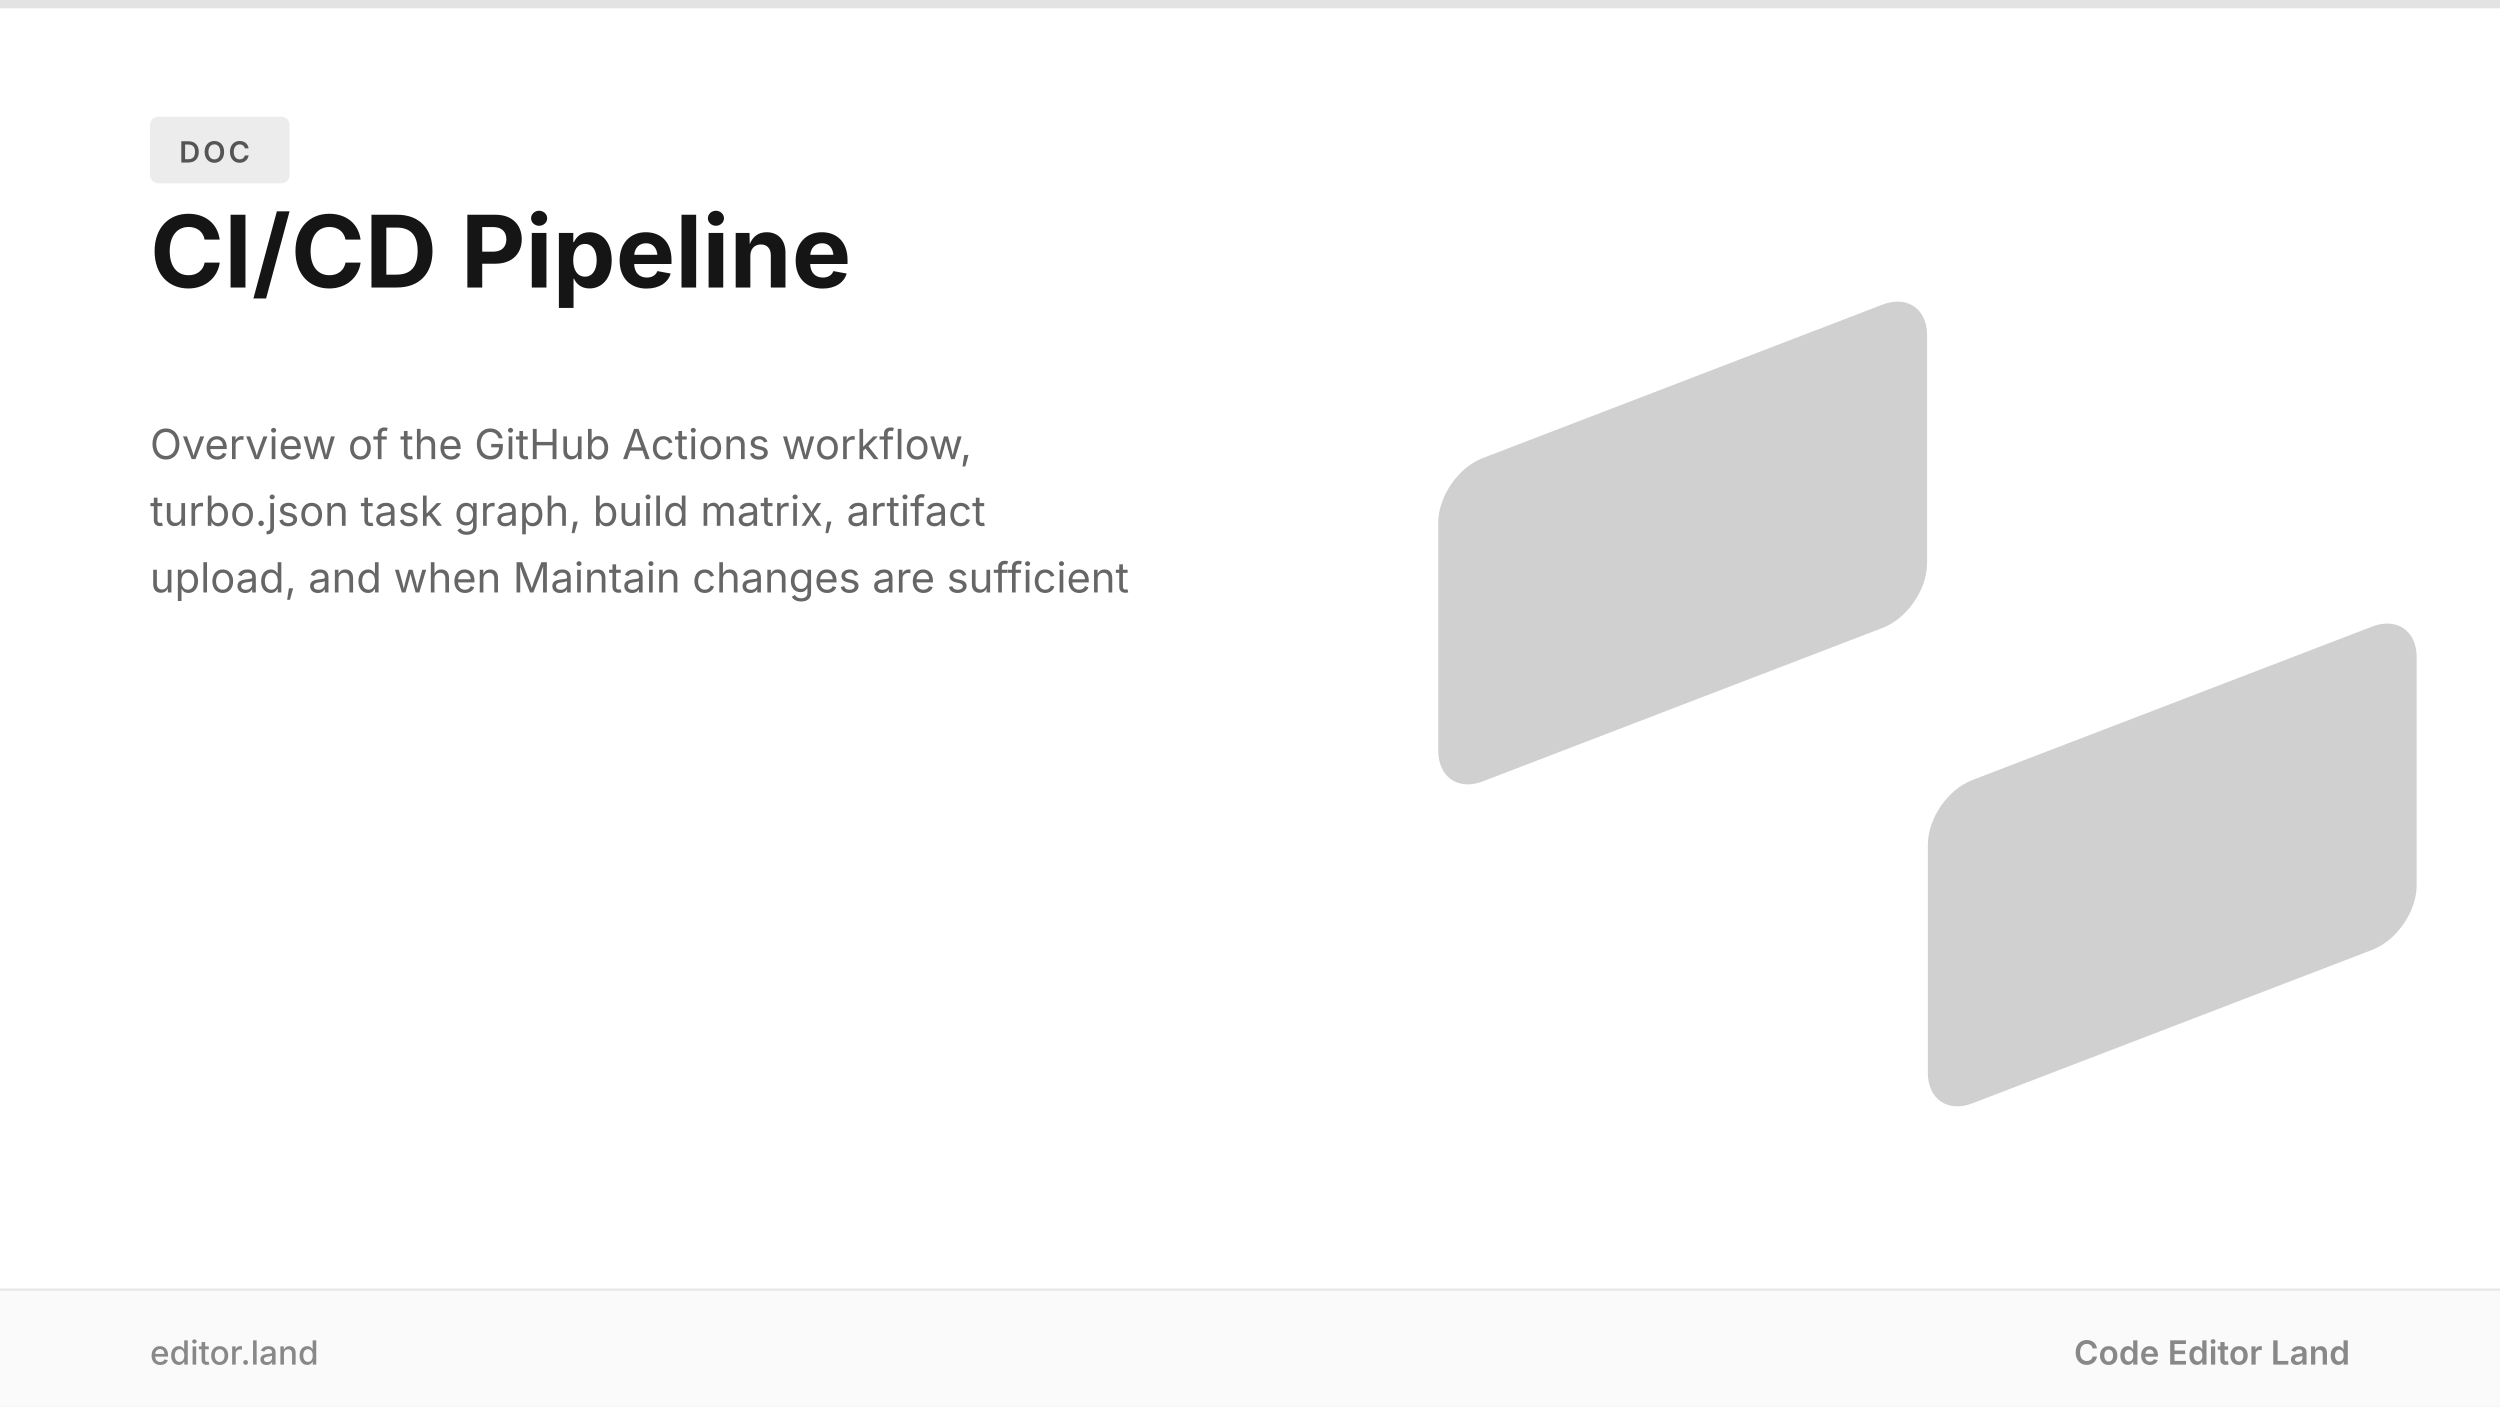
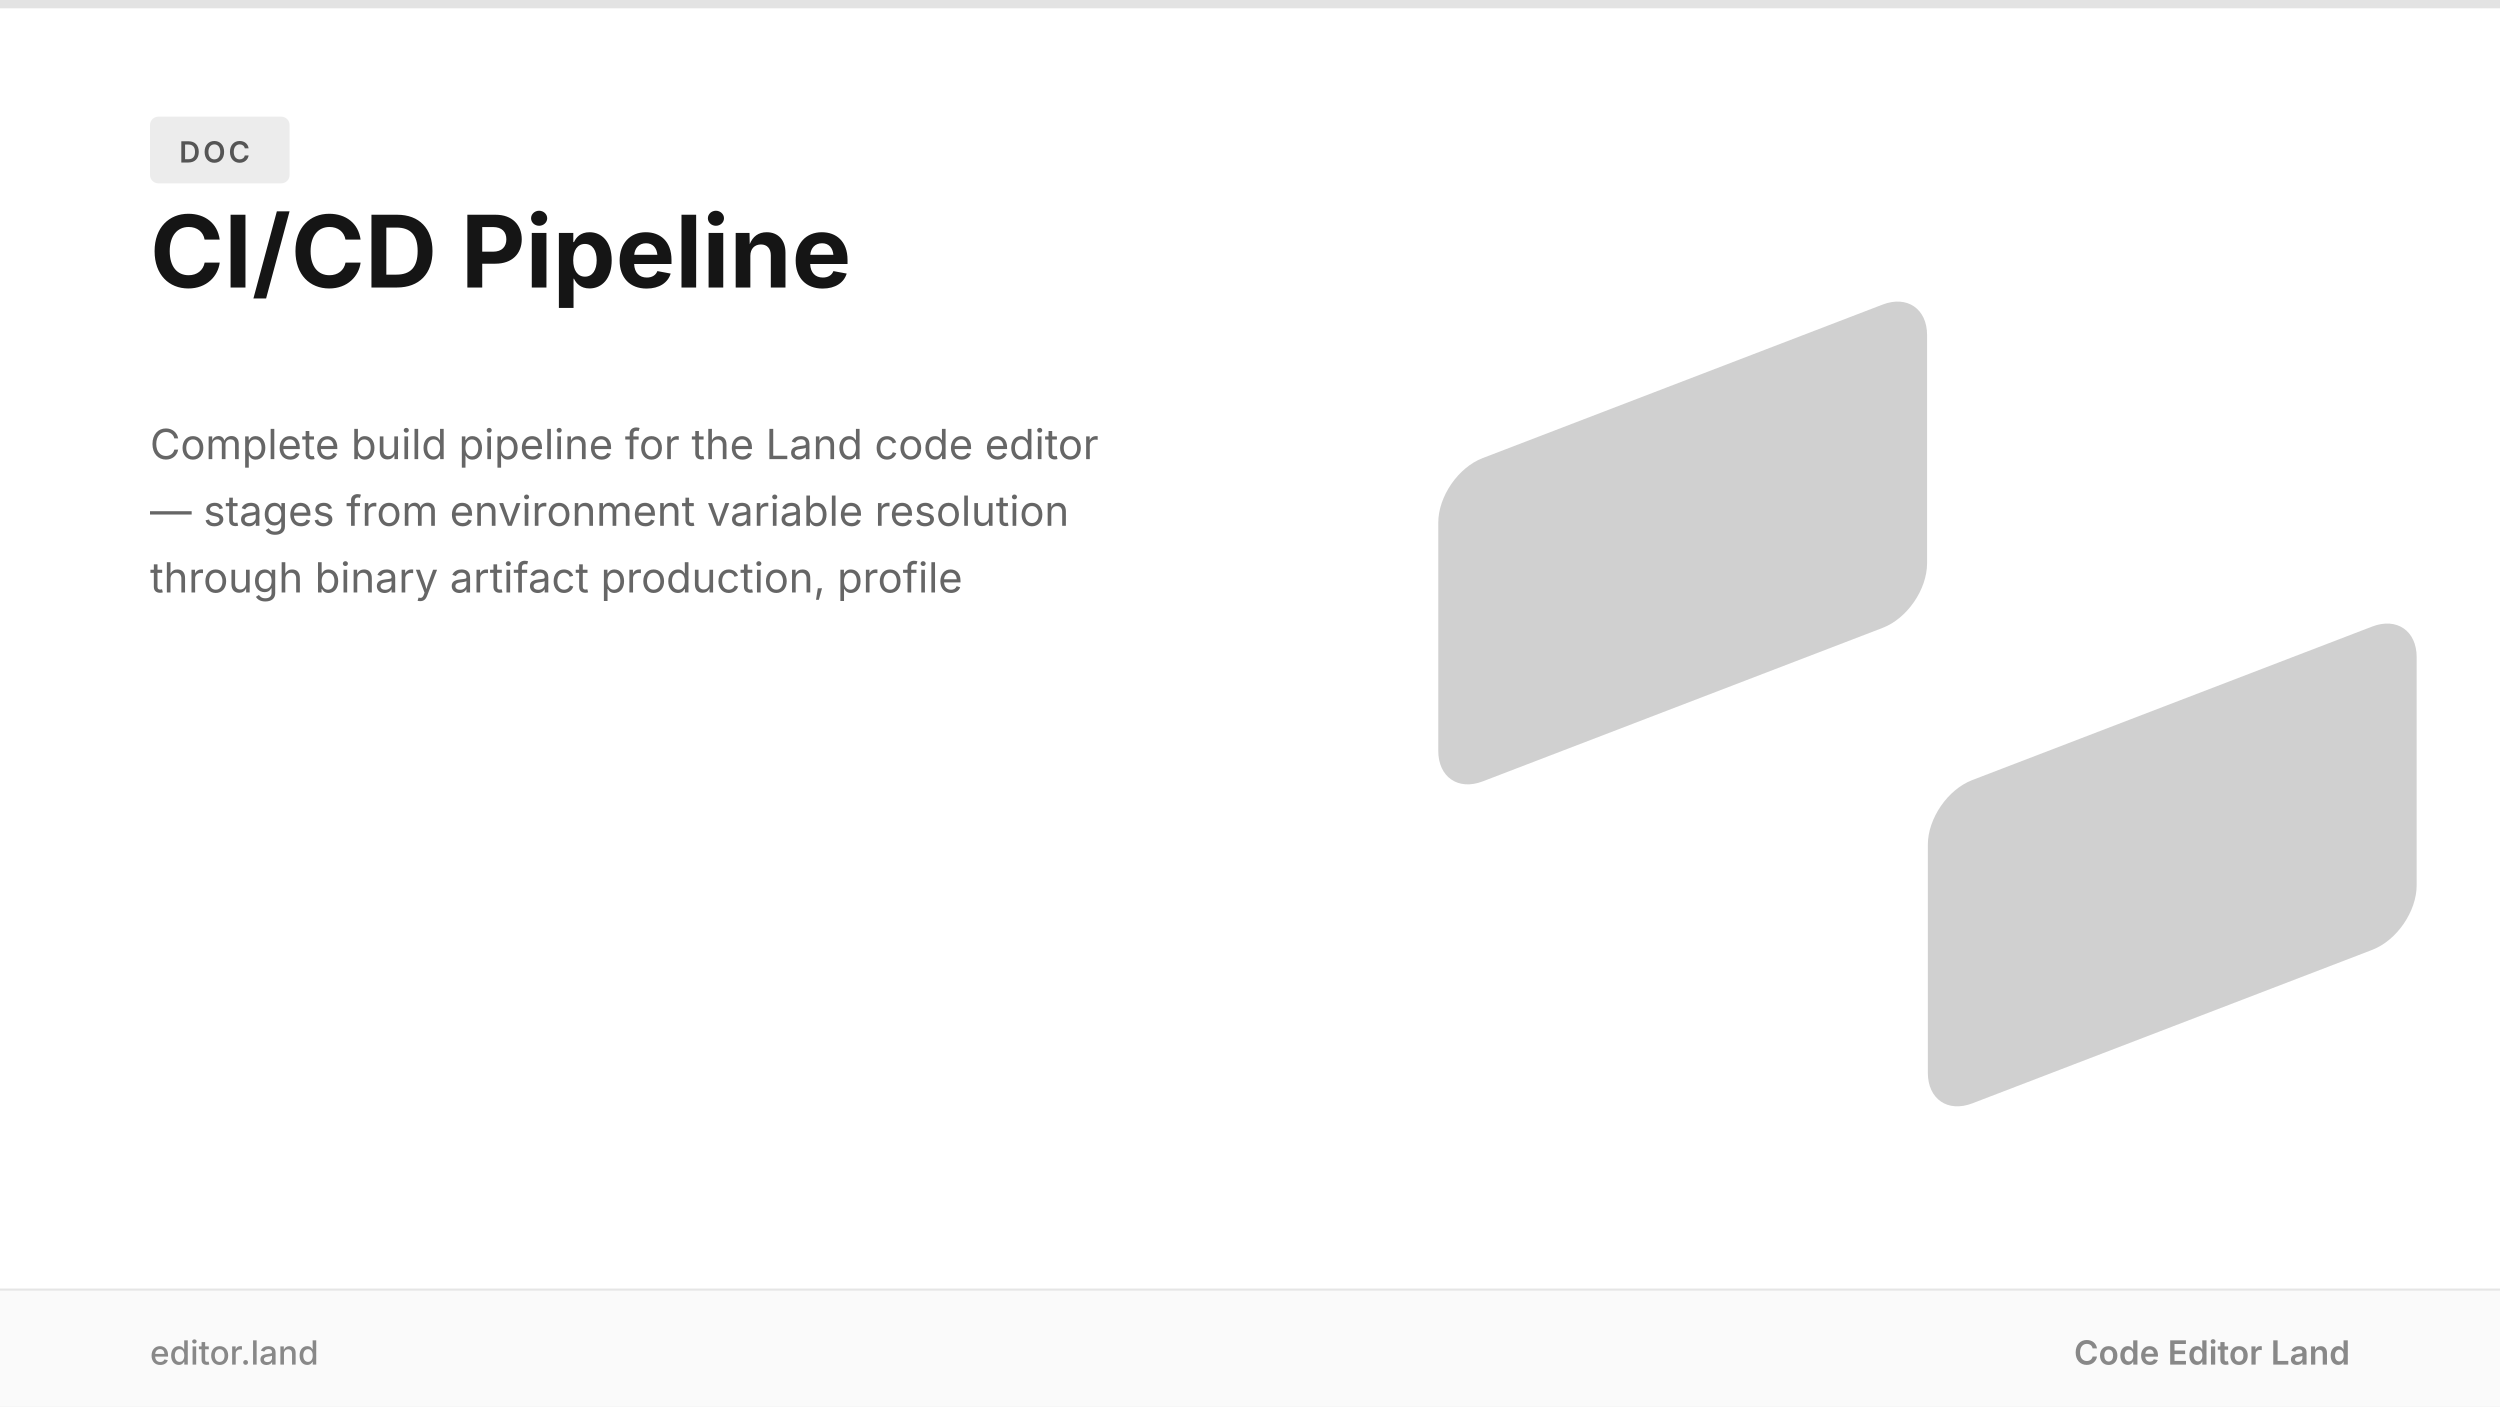
<svg xmlns="http://www.w3.org/2000/svg" width="1200" height="675" viewBox="0 0 1200 675">
  <path fill="#fff" d="M0 0h1200v675H0z" />
  <path fill="#151515" fill-opacity=".12" d="M0 0h1200v4H0z" />
  <rect width="1005.28" height="620.771" fill="#151515" fill-opacity=".2" rx="91.389" transform="matrix(-.2334 .08959 0 .25 925 138)" />
  <rect width="1005.28" height="620.771" fill="#151515" fill-opacity=".2" rx="91.389" transform="matrix(-.2334 .08959 0 .25 1160 292.55)" />
  <rect width="67" height="32" x="72" y="56" fill="#151515" fill-opacity=".08" rx="4" />
  <text x="86" y="78" fill="#555" font-family="system-ui, -apple-system, 'Segoe UI', sans-serif" font-size="14" font-weight="600" letter-spacing=".1em">DOC</text>
  <text x="72" y="138" fill="#151515" font-family="system-ui, -apple-system, 'Segoe UI', sans-serif" font-size="48" font-weight="700">CI/CD Pipeline</text>
-   <text x="72" y="220.4" fill="#666" font-family="system-ui, -apple-system, 'Segoe UI', sans-serif" font-size="20" font-weight="400">Overview of the GitHub Actions workflow,</text>
-   <text x="72" y="252.4" fill="#666" font-family="system-ui, -apple-system, 'Segoe UI', sans-serif" font-size="20" font-weight="400">turbo.json task graph, build matrix, artifact</text>
-   <text x="72" y="284.4" fill="#666" font-family="system-ui, -apple-system, 'Segoe UI', sans-serif" font-size="20" font-weight="400">upload, and when Maintain changes are sufficient</text>
+   <text x="72" y="220.4" fill="#666" font-family="system-ui, -apple-system, 'Segoe UI', sans-serif" font-size="20" font-weight="400">Complete build pipeline for the Land code editor</text>
+   <text x="72" y="252.4" fill="#666" font-family="system-ui, -apple-system, 'Segoe UI', sans-serif" font-size="20" font-weight="400">— stages from environment variable resolution</text>
+   <text x="72" y="284.4" fill="#666" font-family="system-ui, -apple-system, 'Segoe UI', sans-serif" font-size="20" font-weight="400">through binary artifact production, profile</text>
  <path fill="#fafafa" d="M0 619h1200v56H0z" />
  <path stroke="#e5e5e5" d="M0 619h1200" />
  <text x="72" y="655" fill="#888" font-family="system-ui, -apple-system, 'Segoe UI', sans-serif" font-size="16" font-weight="500">editor.land</text>
  <text x="1128" y="655" fill="#888" font-family="system-ui, -apple-system, 'Segoe UI', sans-serif" font-size="16" font-weight="600" text-anchor="end">Code Editor Land</text>
</svg>
